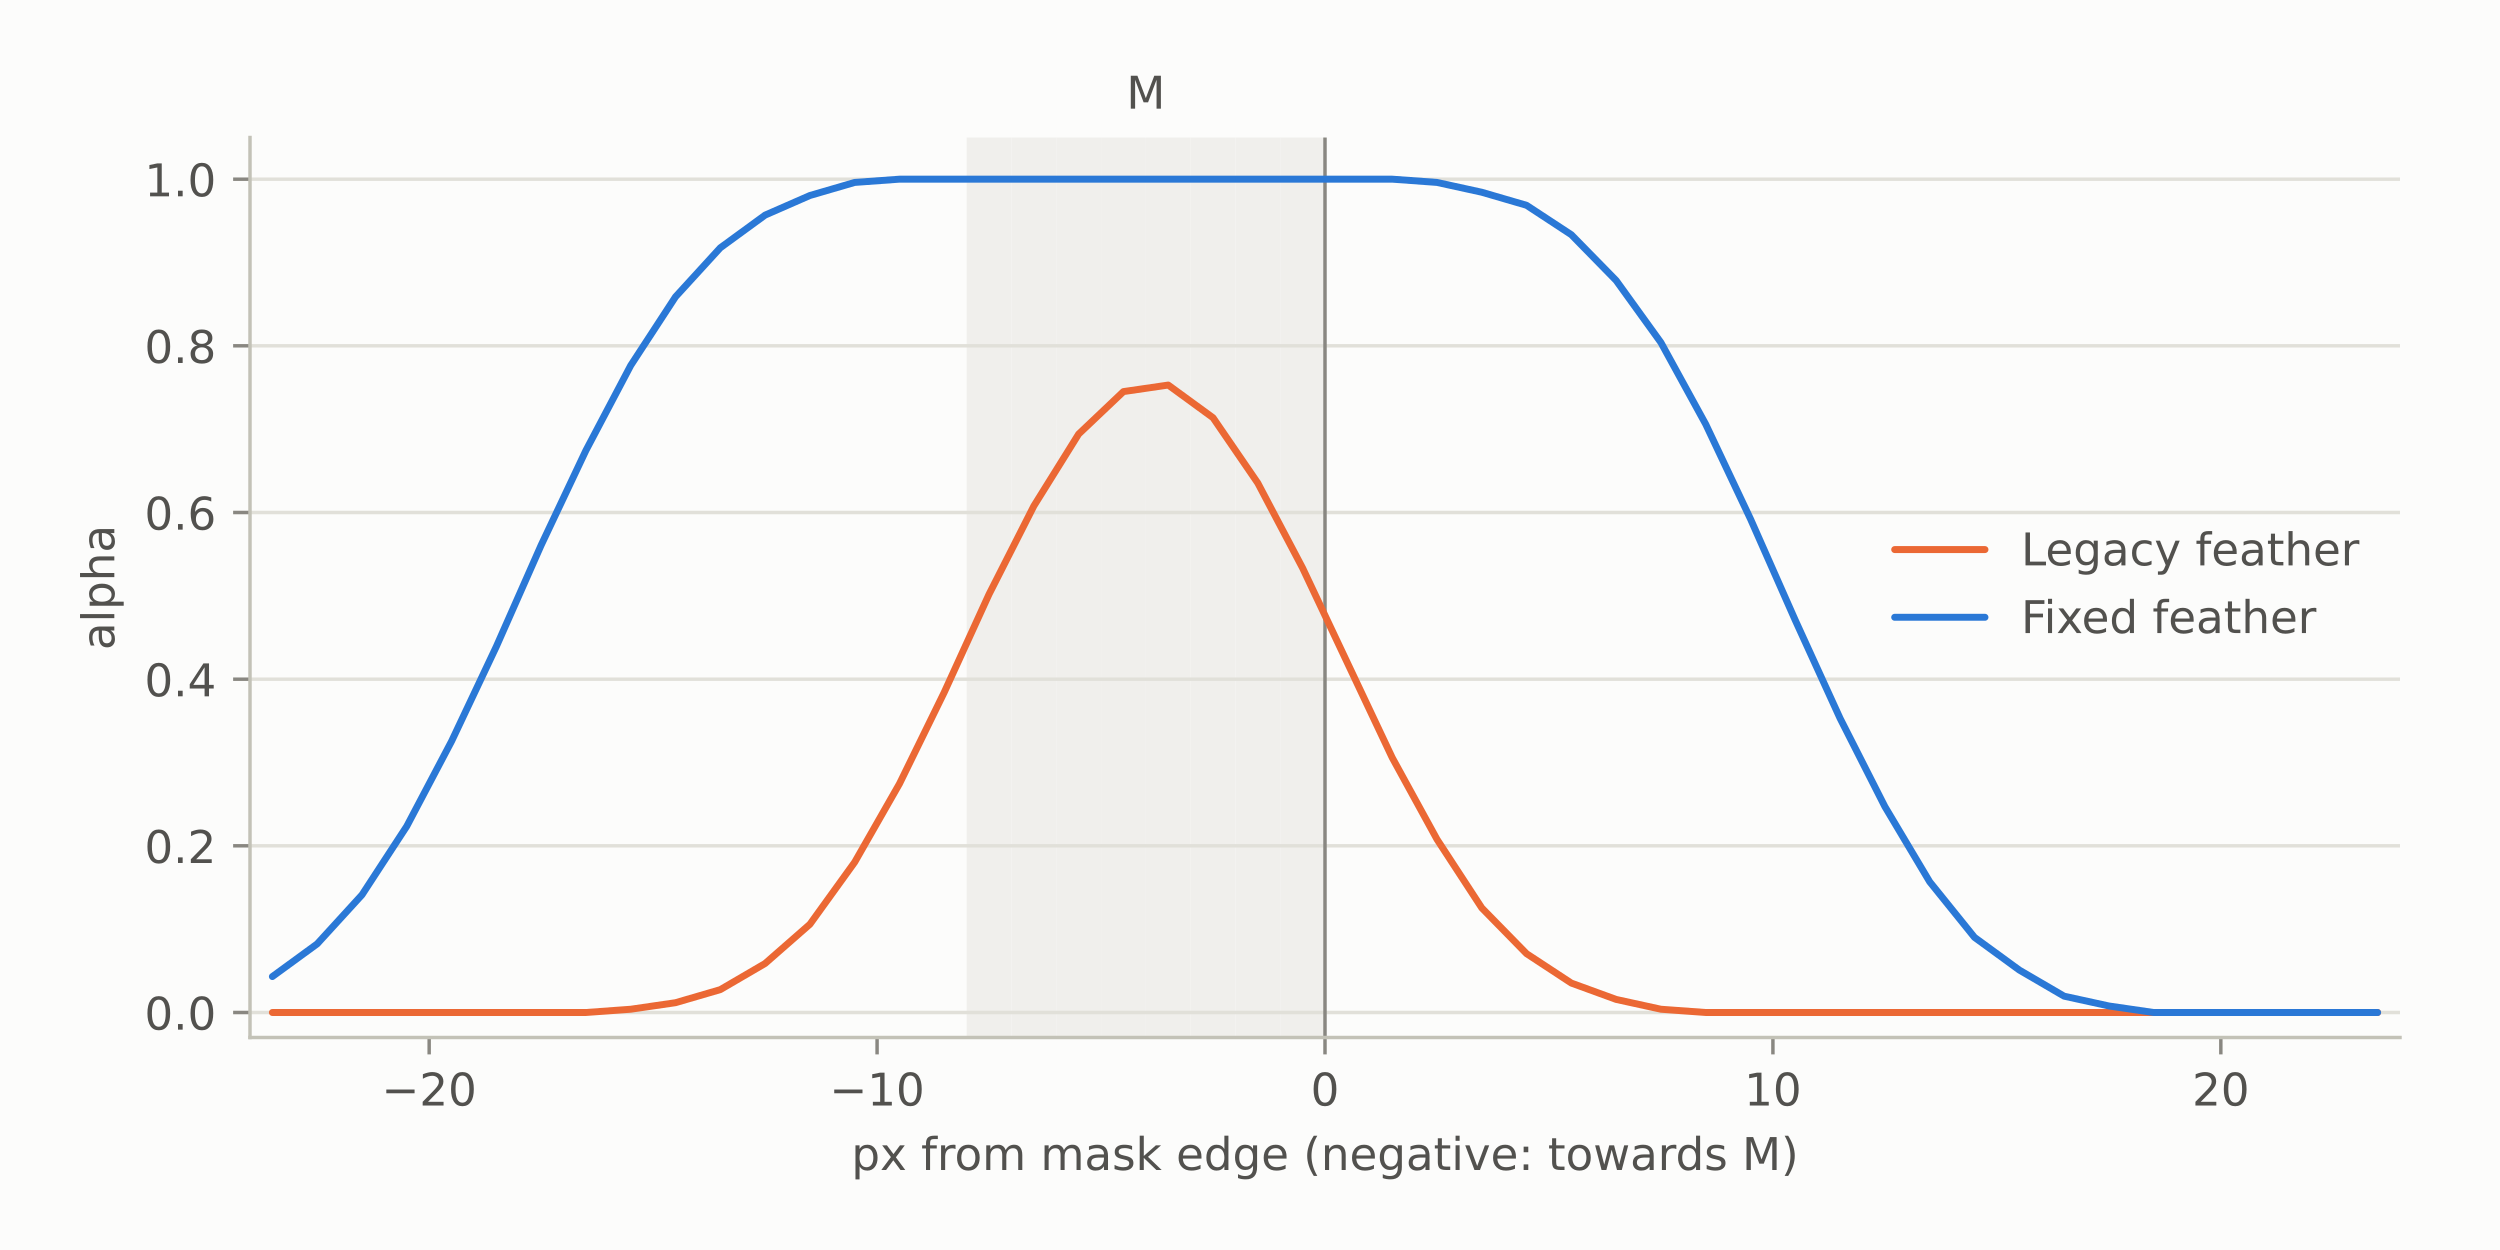
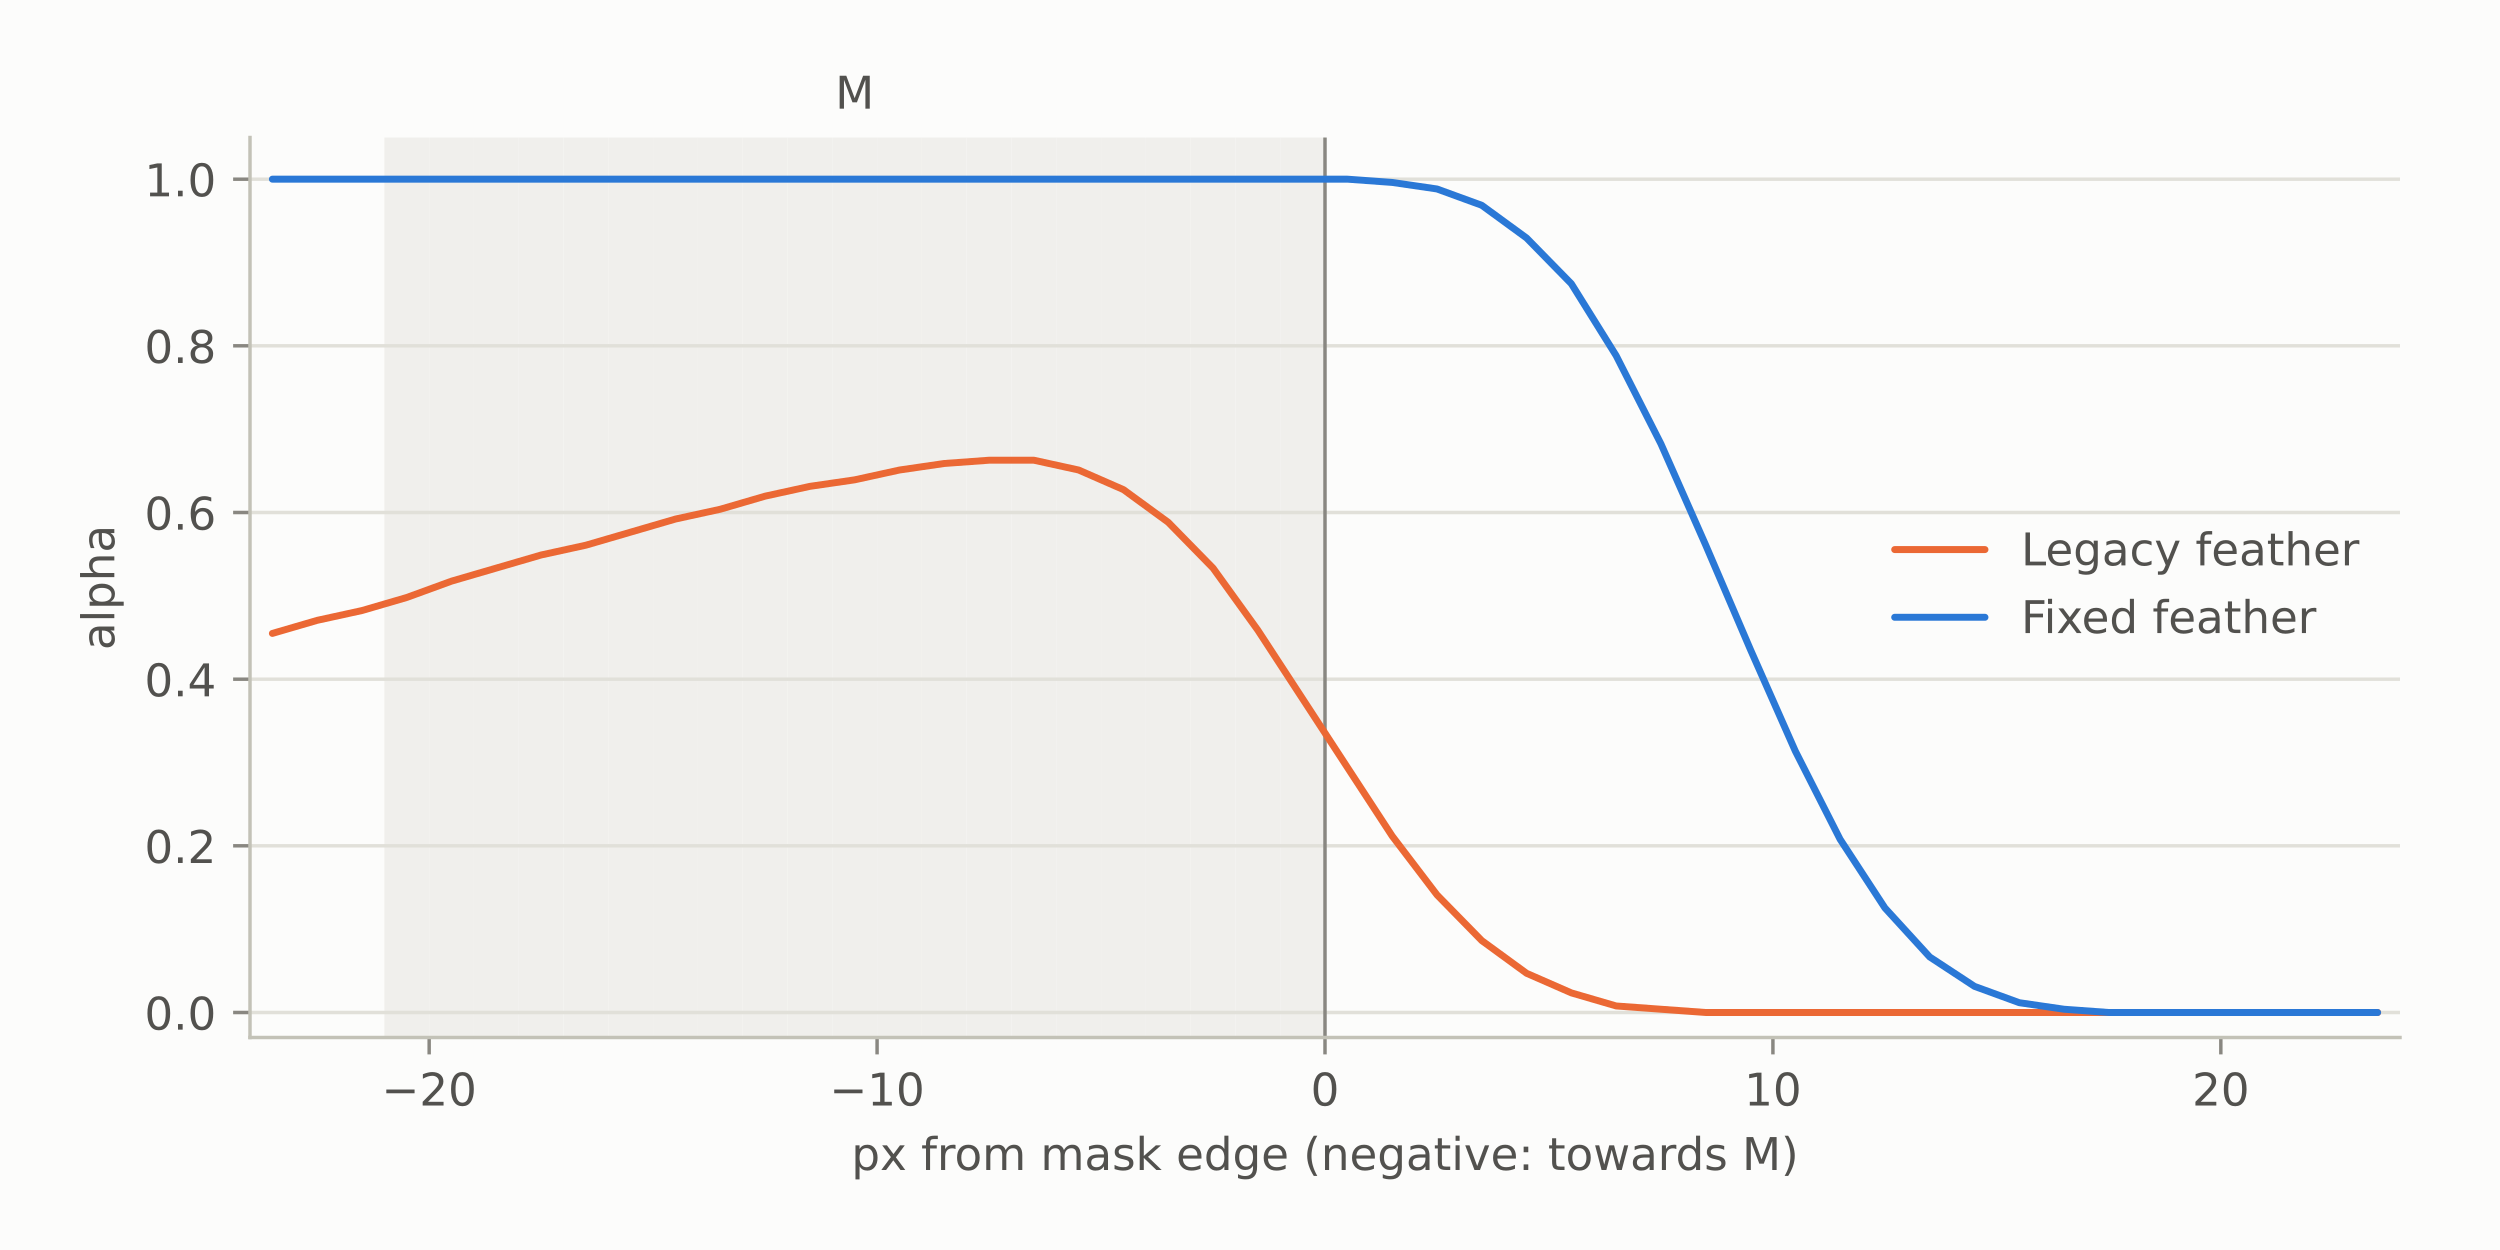
<svg xmlns="http://www.w3.org/2000/svg" xmlns:xlink="http://www.w3.org/1999/xlink" width="518.4pt" height="259.2pt" viewBox="0 0 518.4 259.2" version="1.1">
  <defs>
    <style type="text/css">*{stroke-linejoin: round; stroke-linecap: butt}</style>
  </defs>
  <g id="figure_1">
    <g id="patch_1">
      <path d="M 0 259.2  L 518.4 259.2  L 518.4 0  L 0 0  z " style="fill: #fcfcfb" />
    </g>
    <g id="axes_1">
      <g id="patch_2">
        <path d="M 51.84 215.136  L 497.664 215.136  L 497.664 28.512  L 51.84 28.512  z " style="fill: #fcfcfb" />
      </g>
      <g id="patch_3">
+         <path d="M 79.704 215.136  L 88.992 215.136  L 88.992 28.512  L 79.704 28.512  z " clip-path="url(#pde4b4502f8)" style="fill: #f0efec" />
+       </g>
+       <g id="patch_4">
+         <path d="M 88.992 215.136  L 98.28 215.136  L 98.28 28.512  L 88.992 28.512  z " clip-path="url(#pde4b4502f8)" style="fill: #f0efec" />
+       </g>
+       <g id="patch_5">
+         <path d="M 98.28 215.136  L 107.568 215.136  L 107.568 28.512  L 98.28 28.512  z " clip-path="url(#pde4b4502f8)" style="fill: #f0efec" />
+       </g>
+       <g id="patch_6">
+         <path d="M 107.568 215.136  L 116.856 215.136  L 116.856 28.512  L 107.568 28.512  z " clip-path="url(#pde4b4502f8)" style="fill: #f0efec" />
+       </g>
+       <g id="patch_7">
+         <path d="M 116.856 215.136  L 126.144 215.136  L 126.144 28.512  L 116.856 28.512  z " clip-path="url(#pde4b4502f8)" style="fill: #f0efec" />
+       </g>
+       <g id="patch_8">
+         <path d="M 126.144 215.136  L 135.432 215.136  L 135.432 28.512  L 126.144 28.512  z " clip-path="url(#pde4b4502f8)" style="fill: #f0efec" />
+       </g>
+       <g id="patch_9">
+         <path d="M 135.432 215.136  L 144.72 215.136  L 144.72 28.512  L 135.432 28.512  z " clip-path="url(#pde4b4502f8)" style="fill: #f0efec" />
+       </g>
+       <g id="patch_10">
+         <path d="M 144.72 215.136  L 154.008 215.136  L 154.008 28.512  L 144.72 28.512  z " clip-path="url(#pde4b4502f8)" style="fill: #f0efec" />
+       </g>
+       <g id="patch_11">
+         <path d="M 154.008 215.136  L 163.296 215.136  L 163.296 28.512  L 154.008 28.512  z " clip-path="url(#pde4b4502f8)" style="fill: #f0efec" />
+       </g>
+       <g id="patch_12">
+         <path d="M 163.296 215.136  L 172.584 215.136  L 172.584 28.512  L 163.296 28.512  z " clip-path="url(#pde4b4502f8)" style="fill: #f0efec" />
+       </g>
+       <g id="patch_13">
+         <path d="M 172.584 215.136  L 181.872 215.136  L 181.872 28.512  L 172.584 28.512  z " clip-path="url(#pde4b4502f8)" style="fill: #f0efec" />
+       </g>
+       <g id="patch_14">
+         <path d="M 181.872 215.136  L 191.16 215.136  L 191.16 28.512  L 181.872 28.512  z " clip-path="url(#pde4b4502f8)" style="fill: #f0efec" />
+       </g>
+       <g id="patch_15">
+         <path d="M 191.16 215.136  L 200.448 215.136  L 200.448 28.512  L 191.16 28.512  z " clip-path="url(#pde4b4502f8)" style="fill: #f0efec" />
+       </g>
+       <g id="patch_16">
        <path d="M 200.448 215.136  L 209.736 215.136  L 209.736 28.512  L 200.448 28.512  z " clip-path="url(#pde4b4502f8)" style="fill: #f0efec" />
      </g>
-       <g id="patch_4">
+       <g id="patch_17">
        <path d="M 209.736 215.136  L 219.024 215.136  L 219.024 28.512  L 209.736 28.512  z " clip-path="url(#pde4b4502f8)" style="fill: #f0efec" />
      </g>
-       <g id="patch_5">
+       <g id="patch_18">
        <path d="M 219.024 215.136  L 228.312 215.136  L 228.312 28.512  L 219.024 28.512  z " clip-path="url(#pde4b4502f8)" style="fill: #f0efec" />
      </g>
-       <g id="patch_6">
+       <g id="patch_19">
        <path d="M 228.312 215.136  L 237.6 215.136  L 237.6 28.512  L 228.312 28.512  z " clip-path="url(#pde4b4502f8)" style="fill: #f0efec" />
      </g>
-       <g id="patch_7">
+       <g id="patch_20">
        <path d="M 237.6 215.136  L 246.888 215.136  L 246.888 28.512  L 237.6 28.512  z " clip-path="url(#pde4b4502f8)" style="fill: #f0efec" />
      </g>
-       <g id="patch_8">
+       <g id="patch_21">
        <path d="M 246.888 215.136  L 256.176 215.136  L 256.176 28.512  L 246.888 28.512  z " clip-path="url(#pde4b4502f8)" style="fill: #f0efec" />
      </g>
-       <g id="patch_9">
+       <g id="patch_22">
        <path d="M 256.176 215.136  L 265.464 215.136  L 265.464 28.512  L 256.176 28.512  z " clip-path="url(#pde4b4502f8)" style="fill: #f0efec" />
      </g>
-       <g id="patch_10">
+       <g id="patch_23">
        <path d="M 265.464 215.136  L 274.752 215.136  L 274.752 28.512  L 265.464 28.512  z " clip-path="url(#pde4b4502f8)" style="fill: #f0efec" />
      </g>
      <g id="matplotlib.axis_1">
        <g id="xtick_1">
          <g id="line2d_1">
            <defs>
              <path id="m0e68fad0cd" d="M 0 0  L 0 3.5  " style="stroke: #898781; stroke-width: 0.72" />
            </defs>
            <g>
              <use xlink:href="#m0e68fad0cd" x="88.992" y="215.136" style="fill: #898781; stroke: #898781; stroke-width: 0.72" />
            </g>
          </g>
          <g id="text_1">
            <g style="fill: #52514e" transform="translate(79.11501 229.2474) scale(0.0936 -0.0936)">
              <defs>
                <path id="DejaVuSans-c9c" d="M 678 2272  L 4684 2272  L 4684 1741  L 678 1741  L 678 2272  z " transform="scale(0.015625)" />
                <path id="DejaVuSans-15" d="M 1228 531  L 3431 531  L 3431 0  L 469 0  L 469 531  Q 828 903 1448 1529  Q 2069 2156 2228 2338  Q 2531 2678 2651 2914  Q 2772 3150 2772 3378  Q 2772 3750 2511 3984  Q 2250 4219 1831 4219  Q 1534 4219 1204 4116  Q 875 4013 500 3803  L 500 4441  Q 881 4594 1212 4672  Q 1544 4750 1819 4750  Q 2544 4750 2975 4387  Q 3406 4025 3406 3419  Q 3406 3131 3298 2873  Q 3191 2616 2906 2266  Q 2828 2175 2409 1742  Q 1991 1309 1228 531  z " transform="scale(0.015625)" />
                <path id="DejaVuSans-13" d="M 2034 4250  Q 1547 4250 1301 3770  Q 1056 3291 1056 2328  Q 1056 1369 1301 889  Q 1547 409 2034 409  Q 2525 409 2770 889  Q 3016 1369 3016 2328  Q 3016 3291 2770 3770  Q 2525 4250 2034 4250  z M 2034 4750  Q 2819 4750 3233 4129  Q 3647 3509 3647 2328  Q 3647 1150 3233 529  Q 2819 -91 2034 -91  Q 1250 -91 836 529  Q 422 1150 422 2328  Q 422 3509 836 4129  Q 1250 4750 2034 4750  z " transform="scale(0.015625)" />
              </defs>
              <use xlink:href="#DejaVuSans-c9c" />
              <use xlink:href="#DejaVuSans-15" transform="translate(83.79688 0)" />
              <use xlink:href="#DejaVuSans-13" transform="translate(147.4219 0)" />
            </g>
          </g>
        </g>
        <g id="xtick_2">
          <g id="line2d_2">
            <g>
              <use xlink:href="#m0e68fad0cd" x="181.872" y="215.136" style="fill: #898781; stroke: #898781; stroke-width: 0.72" />
            </g>
          </g>
          <g id="text_2">
            <g style="fill: #52514e" transform="translate(171.995 229.2474) scale(0.0936 -0.0936)">
              <defs>
                <path id="DejaVuSans-14" d="M 794 531  L 1825 531  L 1825 4091  L 703 3866  L 703 4441  L 1819 4666  L 2450 4666  L 2450 531  L 3481 531  L 3481 0  L 794 0  L 794 531  z " transform="scale(0.015625)" />
              </defs>
              <use xlink:href="#DejaVuSans-c9c" />
              <use xlink:href="#DejaVuSans-14" transform="translate(83.79688 0)" />
              <use xlink:href="#DejaVuSans-13" transform="translate(147.4219 0)" />
            </g>
          </g>
        </g>
        <g id="xtick_3">
          <g id="line2d_3">
            <g>
              <use xlink:href="#m0e68fad0cd" x="274.752" y="215.136" style="fill: #898781; stroke: #898781; stroke-width: 0.72" />
            </g>
          </g>
          <g id="text_3">
            <g style="fill: #52514e" transform="translate(271.7744 229.2474) scale(0.0936 -0.0936)">
              <use xlink:href="#DejaVuSans-13" />
            </g>
          </g>
        </g>
        <g id="xtick_4">
          <g id="line2d_4">
            <g>
              <use xlink:href="#m0e68fad0cd" x="367.632" y="215.136" style="fill: #898781; stroke: #898781; stroke-width: 0.72" />
            </g>
          </g>
          <g id="text_4">
            <g style="fill: #52514e" transform="translate(361.6767 229.2474) scale(0.0936 -0.0936)">
              <use xlink:href="#DejaVuSans-14" />
              <use xlink:href="#DejaVuSans-13" transform="translate(63.625 0)" />
            </g>
          </g>
        </g>
        <g id="xtick_5">
          <g id="line2d_5">
            <g>
              <use xlink:href="#m0e68fad0cd" x="460.512" y="215.136" style="fill: #898781; stroke: #898781; stroke-width: 0.72" />
            </g>
          </g>
          <g id="text_5">
            <g style="fill: #52514e" transform="translate(454.5567 229.2474) scale(0.0936 -0.0936)">
              <use xlink:href="#DejaVuSans-15" />
              <use xlink:href="#DejaVuSans-13" transform="translate(63.625 0)" />
            </g>
          </g>
        </g>
        <g id="text_6">
          <g style="fill: #52514e" transform="translate(176.54 242.6081) scale(0.0936 -0.0936)">
            <defs>
              <path id="DejaVuSans-53" d="M 1159 525  L 1159 -1331  L 581 -1331  L 581 3500  L 1159 3500  L 1159 2969  Q 1341 3281 1617 3432  Q 1894 3584 2278 3584  Q 2916 3584 3314 3078  Q 3713 2572 3713 1747  Q 3713 922 3314 415  Q 2916 -91 2278 -91  Q 1894 -91 1617 61  Q 1341 213 1159 525  z M 3116 1747  Q 3116 2381 2855 2742  Q 2594 3103 2138 3103  Q 1681 3103 1420 2742  Q 1159 2381 1159 1747  Q 1159 1113 1420 752  Q 1681 391 2138 391  Q 2594 391 2855 752  Q 3116 1113 3116 1747  z " transform="scale(0.015625)" />
              <path id="DejaVuSans-5b" d="M 3513 3500  L 2247 1797  L 3578 0  L 2900 0  L 1881 1375  L 863 0  L 184 0  L 1544 1831  L 300 3500  L 978 3500  L 1906 2253  L 2834 3500  L 3513 3500  z " transform="scale(0.015625)" />
              <path id="DejaVuSans-3" transform="scale(0.015625)" />
              <path id="DejaVuSans-49" d="M 2375 4863  L 2375 4384  L 1825 4384  Q 1516 4384 1395 4259  Q 1275 4134 1275 3809  L 1275 3500  L 2222 3500  L 2222 3053  L 1275 3053  L 1275 0  L 697 0  L 697 3053  L 147 3053  L 147 3500  L 697 3500  L 697 3744  Q 697 4328 969 4595  Q 1241 4863 1831 4863  L 2375 4863  z " transform="scale(0.015625)" />
              <path id="DejaVuSans-55" d="M 2631 2963  Q 2534 3019 2420 3045  Q 2306 3072 2169 3072  Q 1681 3072 1420 2755  Q 1159 2438 1159 1844  L 1159 0  L 581 0  L 581 3500  L 1159 3500  L 1159 2956  Q 1341 3275 1631 3429  Q 1922 3584 2338 3584  Q 2397 3584 2469 3576  Q 2541 3569 2628 3553  L 2631 2963  z " transform="scale(0.015625)" />
              <path id="DejaVuSans-52" d="M 1959 3097  Q 1497 3097 1228 2736  Q 959 2375 959 1747  Q 959 1119 1226 758  Q 1494 397 1959 397  Q 2419 397 2687 759  Q 2956 1122 2956 1747  Q 2956 2369 2687 2733  Q 2419 3097 1959 3097  z M 1959 3584  Q 2709 3584 3137 3096  Q 3566 2609 3566 1747  Q 3566 888 3137 398  Q 2709 -91 1959 -91  Q 1206 -91 779 398  Q 353 888 353 1747  Q 353 2609 779 3096  Q 1206 3584 1959 3584  z " transform="scale(0.015625)" />
              <path id="DejaVuSans-50" d="M 3328 2828  Q 3544 3216 3844 3400  Q 4144 3584 4550 3584  Q 5097 3584 5394 3201  Q 5691 2819 5691 2113  L 5691 0  L 5113 0  L 5113 2094  Q 5113 2597 4934 2840  Q 4756 3084 4391 3084  Q 3944 3084 3684 2787  Q 3425 2491 3425 1978  L 3425 0  L 2847 0  L 2847 2094  Q 2847 2600 2669 2842  Q 2491 3084 2119 3084  Q 1678 3084 1418 2786  Q 1159 2488 1159 1978  L 1159 0  L 581 0  L 581 3500  L 1159 3500  L 1159 2956  Q 1356 3278 1631 3431  Q 1906 3584 2284 3584  Q 2666 3584 2933 3390  Q 3200 3197 3328 2828  z " transform="scale(0.015625)" />
              <path id="DejaVuSans-44" d="M 2194 1759  Q 1497 1759 1228 1600  Q 959 1441 959 1056  Q 959 750 1161 570  Q 1363 391 1709 391  Q 2188 391 2477 730  Q 2766 1069 2766 1631  L 2766 1759  L 2194 1759  z M 3341 1997  L 3341 0  L 2766 0  L 2766 531  Q 2569 213 2275 61  Q 1981 -91 1556 -91  Q 1019 -91 701 211  Q 384 513 384 1019  Q 384 1609 779 1909  Q 1175 2209 1959 2209  L 2766 2209  L 2766 2266  Q 2766 2663 2505 2880  Q 2244 3097 1772 3097  Q 1472 3097 1187 3025  Q 903 2953 641 2809  L 641 3341  Q 956 3463 1253 3523  Q 1550 3584 1831 3584  Q 2591 3584 2966 3190  Q 3341 2797 3341 1997  z " transform="scale(0.015625)" />
              <path id="DejaVuSans-56" d="M 2834 3397  L 2834 2853  Q 2591 2978 2328 3040  Q 2066 3103 1784 3103  Q 1356 3103 1142 2972  Q 928 2841 928 2578  Q 928 2378 1081 2264  Q 1234 2150 1697 2047  L 1894 2003  Q 2506 1872 2764 1633  Q 3022 1394 3022 966  Q 3022 478 2636 193  Q 2250 -91 1575 -91  Q 1294 -91 989 -36  Q 684 19 347 128  L 347 722  Q 666 556 975 473  Q 1284 391 1588 391  Q 1994 391 2212 530  Q 2431 669 2431 922  Q 2431 1156 2273 1281  Q 2116 1406 1581 1522  L 1381 1569  Q 847 1681 609 1914  Q 372 2147 372 2553  Q 372 3047 722 3315  Q 1072 3584 1716 3584  Q 2034 3584 2315 3537  Q 2597 3491 2834 3397  z " transform="scale(0.015625)" />
              <path id="DejaVuSans-4e" d="M 581 4863  L 1159 4863  L 1159 1991  L 2875 3500  L 3609 3500  L 1753 1863  L 3688 0  L 2938 0  L 1159 1709  L 1159 0  L 581 0  L 581 4863  z " transform="scale(0.015625)" />
              <path id="DejaVuSans-48" d="M 3597 1894  L 3597 1613  L 953 1613  Q 991 1019 1311 708  Q 1631 397 2203 397  Q 2534 397 2845 478  Q 3156 559 3463 722  L 3463 178  Q 3153 47 2828 -22  Q 2503 -91 2169 -91  Q 1331 -91 842 396  Q 353 884 353 1716  Q 353 2575 817 3079  Q 1281 3584 2069 3584  Q 2775 3584 3186 3129  Q 3597 2675 3597 1894  z M 3022 2063  Q 3016 2534 2758 2815  Q 2500 3097 2075 3097  Q 1594 3097 1305 2825  Q 1016 2553 972 2059  L 3022 2063  z " transform="scale(0.015625)" />
              <path id="DejaVuSans-47" d="M 2906 2969  L 2906 4863  L 3481 4863  L 3481 0  L 2906 0  L 2906 525  Q 2725 213 2448 61  Q 2172 -91 1784 -91  Q 1150 -91 751 415  Q 353 922 353 1747  Q 353 2572 751 3078  Q 1150 3584 1784 3584  Q 2172 3584 2448 3432  Q 2725 3281 2906 2969  z M 947 1747  Q 947 1113 1208 752  Q 1469 391 1925 391  Q 2381 391 2643 752  Q 2906 1113 2906 1747  Q 2906 2381 2643 2742  Q 2381 3103 1925 3103  Q 1469 3103 1208 2742  Q 947 2381 947 1747  z " transform="scale(0.015625)" />
              <path id="DejaVuSans-4a" d="M 2906 1791  Q 2906 2416 2648 2759  Q 2391 3103 1925 3103  Q 1463 3103 1205 2759  Q 947 2416 947 1791  Q 947 1169 1205 825  Q 1463 481 1925 481  Q 2391 481 2648 825  Q 2906 1169 2906 1791  z M 3481 434  Q 3481 -459 3084 -895  Q 2688 -1331 1869 -1331  Q 1566 -1331 1297 -1286  Q 1028 -1241 775 -1147  L 775 -588  Q 1028 -725 1275 -790  Q 1522 -856 1778 -856  Q 2344 -856 2625 -561  Q 2906 -266 2906 331  L 2906 616  Q 2728 306 2450 153  Q 2172 0 1784 0  Q 1141 0 747 490  Q 353 981 353 1791  Q 353 2603 747 3093  Q 1141 3584 1784 3584  Q 2172 3584 2450 3431  Q 2728 3278 2906 2969  L 2906 3500  L 3481 3500  L 3481 434  z " transform="scale(0.015625)" />
              <path id="DejaVuSans-b" d="M 1984 4856  Q 1566 4138 1362 3434  Q 1159 2731 1159 2009  Q 1159 1288 1364 580  Q 1569 -128 1984 -844  L 1484 -844  Q 1016 -109 783 600  Q 550 1309 550 2009  Q 550 2706 781 3412  Q 1013 4119 1484 4856  L 1984 4856  z " transform="scale(0.015625)" />
              <path id="DejaVuSans-51" d="M 3513 2113  L 3513 0  L 2938 0  L 2938 2094  Q 2938 2591 2744 2837  Q 2550 3084 2163 3084  Q 1697 3084 1428 2787  Q 1159 2491 1159 1978  L 1159 0  L 581 0  L 581 3500  L 1159 3500  L 1159 2956  Q 1366 3272 1645 3428  Q 1925 3584 2291 3584  Q 2894 3584 3203 3211  Q 3513 2838 3513 2113  z " transform="scale(0.015625)" />
              <path id="DejaVuSans-57" d="M 1172 4494  L 1172 3500  L 2356 3500  L 2356 3053  L 1172 3053  L 1172 1153  Q 1172 725 1289 603  Q 1406 481 1766 481  L 2356 481  L 2356 0  L 1766 0  Q 1100 0 847 248  Q 594 497 594 1153  L 594 3053  L 172 3053  L 172 3500  L 594 3500  L 594 4494  L 1172 4494  z " transform="scale(0.015625)" />
              <path id="DejaVuSans-4c" d="M 603 3500  L 1178 3500  L 1178 0  L 603 0  L 603 3500  z M 603 4863  L 1178 4863  L 1178 4134  L 603 4134  L 603 4863  z " transform="scale(0.015625)" />
              <path id="DejaVuSans-59" d="M 191 3500  L 800 3500  L 1894 563  L 2988 3500  L 3597 3500  L 2284 0  L 1503 0  L 191 3500  z " transform="scale(0.015625)" />
              <path id="DejaVuSans-1d" d="M 750 794  L 1409 794  L 1409 0  L 750 0  L 750 794  z M 750 3309  L 1409 3309  L 1409 2516  L 750 2516  L 750 3309  z " transform="scale(0.015625)" />
              <path id="DejaVuSans-5a" d="M 269 3500  L 844 3500  L 1563 769  L 2278 3500  L 2956 3500  L 3675 769  L 4391 3500  L 4966 3500  L 4050 0  L 3372 0  L 2619 2869  L 1863 0  L 1184 0  L 269 3500  z " transform="scale(0.015625)" />
              <path id="DejaVuSans-30" d="M 628 4666  L 1569 4666  L 2759 1491  L 3956 4666  L 4897 4666  L 4897 0  L 4281 0  L 4281 4097  L 3078 897  L 2444 897  L 1241 4097  L 1241 0  L 628 0  L 628 4666  z " transform="scale(0.015625)" />
              <path id="DejaVuSans-c" d="M 513 4856  L 1013 4856  Q 1481 4119 1714 3412  Q 1947 2706 1947 2009  Q 1947 1309 1714 600  Q 1481 -109 1013 -844  L 513 -844  Q 928 -128 1133 580  Q 1338 1288 1338 2009  Q 1338 2731 1133 3434  Q 928 4138 513 4856  z " transform="scale(0.015625)" />
            </defs>
            <use xlink:href="#DejaVuSans-53" />
            <use xlink:href="#DejaVuSans-5b" transform="translate(63.48438 0)" />
            <use xlink:href="#DejaVuSans-3" transform="translate(122.6719 0)" />
            <use xlink:href="#DejaVuSans-49" transform="translate(154.4531 0)" />
            <use xlink:href="#DejaVuSans-55" transform="translate(189.6562 0)" />
            <use xlink:href="#DejaVuSans-52" transform="translate(228.5625 0)" />
            <use xlink:href="#DejaVuSans-50" transform="translate(289.75 0)" />
            <use xlink:href="#DejaVuSans-3" transform="translate(387.1562 0)" />
            <use xlink:href="#DejaVuSans-50" transform="translate(418.9375 0)" />
            <use xlink:href="#DejaVuSans-44" transform="translate(516.3438 0)" />
            <use xlink:href="#DejaVuSans-56" transform="translate(577.625 0)" />
            <use xlink:href="#DejaVuSans-4e" transform="translate(629.7188 0)" />
            <use xlink:href="#DejaVuSans-3" transform="translate(687.625 0)" />
            <use xlink:href="#DejaVuSans-48" transform="translate(719.4062 0)" />
            <use xlink:href="#DejaVuSans-47" transform="translate(780.9375 0)" />
            <use xlink:href="#DejaVuSans-4a" transform="translate(844.4219 0)" />
            <use xlink:href="#DejaVuSans-48" transform="translate(907.9062 0)" />
            <use xlink:href="#DejaVuSans-3" transform="translate(969.4375 0)" />
            <use xlink:href="#DejaVuSans-b" transform="translate(1001.219 0)" />
            <use xlink:href="#DejaVuSans-51" transform="translate(1040.234 0)" />
            <use xlink:href="#DejaVuSans-48" transform="translate(1103.609 0)" />
            <use xlink:href="#DejaVuSans-4a" transform="translate(1165.141 0)" />
            <use xlink:href="#DejaVuSans-44" transform="translate(1228.625 0)" />
            <use xlink:href="#DejaVuSans-57" transform="translate(1289.906 0)" />
            <use xlink:href="#DejaVuSans-4c" transform="translate(1329.109 0)" />
            <use xlink:href="#DejaVuSans-59" transform="translate(1356.891 0)" />
            <use xlink:href="#DejaVuSans-48" transform="translate(1416.078 0)" />
            <use xlink:href="#DejaVuSans-1d" transform="translate(1477.609 0)" />
            <use xlink:href="#DejaVuSans-3" transform="translate(1511.297 0)" />
            <use xlink:href="#DejaVuSans-57" transform="translate(1543.078 0)" />
            <use xlink:href="#DejaVuSans-52" transform="translate(1582.281 0)" />
            <use xlink:href="#DejaVuSans-5a" transform="translate(1643.469 0)" />
            <use xlink:href="#DejaVuSans-44" transform="translate(1725.25 0)" />
            <use xlink:href="#DejaVuSans-55" transform="translate(1786.531 0)" />
            <use xlink:href="#DejaVuSans-47" transform="translate(1825.891 0)" />
            <use xlink:href="#DejaVuSans-56" transform="translate(1889.375 0)" />
            <use xlink:href="#DejaVuSans-3" transform="translate(1941.469 0)" />
            <use xlink:href="#DejaVuSans-30" transform="translate(1973.25 0)" />
            <use xlink:href="#DejaVuSans-c" transform="translate(2059.531 0)" />
          </g>
        </g>
      </g>
      <g id="matplotlib.axis_2">
        <g id="ytick_1">
          <g id="line2d_6">
            <path d="M 51.84 209.952  L 497.664 209.952  " clip-path="url(#pde4b4502f8)" style="fill: none; stroke: #e1e0d9; stroke-width: 0.72; stroke-linecap: square" />
          </g>
          <g id="line2d_7">
            <defs>
              <path id="m0ae5a5ecd2" d="M 0 0  L -3.5 0  " style="stroke: #898781; stroke-width: 0.72" />
            </defs>
            <g>
              <use xlink:href="#m0ae5a5ecd2" x="51.84" y="209.952" style="fill: #898781; stroke: #898781; stroke-width: 0.72" />
            </g>
          </g>
          <g id="text_7">
            <g style="fill: #52514e" transform="translate(29.95468 213.5077) scale(0.0936 -0.0936)">
              <defs>
                <path id="DejaVuSans-11" d="M 684 794  L 1344 794  L 1344 0  L 684 0  L 684 794  z " transform="scale(0.015625)" />
              </defs>
              <use xlink:href="#DejaVuSans-13" />
              <use xlink:href="#DejaVuSans-11" transform="translate(63.625 0)" />
              <use xlink:href="#DejaVuSans-13" transform="translate(95.40625 0)" />
            </g>
          </g>
        </g>
        <g id="ytick_2">
          <g id="line2d_8">
            <path d="M 51.84 175.392  L 497.664 175.392  " clip-path="url(#pde4b4502f8)" style="fill: none; stroke: #e1e0d9; stroke-width: 0.72; stroke-linecap: square" />
          </g>
          <g id="line2d_9">
            <g>
              <use xlink:href="#m0ae5a5ecd2" x="51.84" y="175.392" style="fill: #898781; stroke: #898781; stroke-width: 0.72" />
            </g>
          </g>
          <g id="text_8">
            <g style="fill: #52514e" transform="translate(29.95468 178.9477) scale(0.0936 -0.0936)">
              <use xlink:href="#DejaVuSans-13" />
              <use xlink:href="#DejaVuSans-11" transform="translate(63.625 0)" />
              <use xlink:href="#DejaVuSans-15" transform="translate(95.40625 0)" />
            </g>
          </g>
        </g>
        <g id="ytick_3">
          <g id="line2d_10">
            <path d="M 51.84 140.832  L 497.664 140.832  " clip-path="url(#pde4b4502f8)" style="fill: none; stroke: #e1e0d9; stroke-width: 0.72; stroke-linecap: square" />
          </g>
          <g id="line2d_11">
            <g>
              <use xlink:href="#m0ae5a5ecd2" x="51.84" y="140.832" style="fill: #898781; stroke: #898781; stroke-width: 0.72" />
            </g>
          </g>
          <g id="text_9">
            <g style="fill: #52514e" transform="translate(29.95468 144.3877) scale(0.0936 -0.0936)">
              <defs>
                <path id="DejaVuSans-17" d="M 2419 4116  L 825 1625  L 2419 1625  L 2419 4116  z M 2253 4666  L 3047 4666  L 3047 1625  L 3713 1625  L 3713 1100  L 3047 1100  L 3047 0  L 2419 0  L 2419 1100  L 313 1100  L 313 1709  L 2253 4666  z " transform="scale(0.015625)" />
              </defs>
              <use xlink:href="#DejaVuSans-13" />
              <use xlink:href="#DejaVuSans-11" transform="translate(63.625 0)" />
              <use xlink:href="#DejaVuSans-17" transform="translate(95.40625 0)" />
            </g>
          </g>
        </g>
        <g id="ytick_4">
          <g id="line2d_12">
            <path d="M 51.84 106.272  L 497.664 106.272  " clip-path="url(#pde4b4502f8)" style="fill: none; stroke: #e1e0d9; stroke-width: 0.72; stroke-linecap: square" />
          </g>
          <g id="line2d_13">
            <g>
              <use xlink:href="#m0ae5a5ecd2" x="51.84" y="106.272" style="fill: #898781; stroke: #898781; stroke-width: 0.72" />
            </g>
          </g>
          <g id="text_10">
            <g style="fill: #52514e" transform="translate(29.95468 109.8277) scale(0.0936 -0.0936)">
              <defs>
                <path id="DejaVuSans-19" d="M 2113 2584  Q 1688 2584 1439 2293  Q 1191 2003 1191 1497  Q 1191 994 1439 701  Q 1688 409 2113 409  Q 2538 409 2786 701  Q 3034 994 3034 1497  Q 3034 2003 2786 2293  Q 2538 2584 2113 2584  z M 3366 4563  L 3366 3988  Q 3128 4100 2886 4159  Q 2644 4219 2406 4219  Q 1781 4219 1451 3797  Q 1122 3375 1075 2522  Q 1259 2794 1537 2939  Q 1816 3084 2150 3084  Q 2853 3084 3261 2657  Q 3669 2231 3669 1497  Q 3669 778 3244 343  Q 2819 -91 2113 -91  Q 1303 -91 875 529  Q 447 1150 447 2328  Q 447 3434 972 4092  Q 1497 4750 2381 4750  Q 2619 4750 2861 4703  Q 3103 4656 3366 4563  z " transform="scale(0.015625)" />
              </defs>
              <use xlink:href="#DejaVuSans-13" />
              <use xlink:href="#DejaVuSans-11" transform="translate(63.625 0)" />
              <use xlink:href="#DejaVuSans-19" transform="translate(95.40625 0)" />
            </g>
          </g>
        </g>
        <g id="ytick_5">
          <g id="line2d_14">
            <path d="M 51.84 71.712  L 497.664 71.712  " clip-path="url(#pde4b4502f8)" style="fill: none; stroke: #e1e0d9; stroke-width: 0.72; stroke-linecap: square" />
          </g>
          <g id="line2d_15">
            <g>
              <use xlink:href="#m0ae5a5ecd2" x="51.84" y="71.712" style="fill: #898781; stroke: #898781; stroke-width: 0.72" />
            </g>
          </g>
          <g id="text_11">
            <g style="fill: #52514e" transform="translate(29.95468 75.2677) scale(0.0936 -0.0936)">
              <defs>
                <path id="DejaVuSans-1b" d="M 2034 2216  Q 1584 2216 1326 1975  Q 1069 1734 1069 1313  Q 1069 891 1326 650  Q 1584 409 2034 409  Q 2484 409 2743 651  Q 3003 894 3003 1313  Q 3003 1734 2745 1975  Q 2488 2216 2034 2216  z M 1403 2484  Q 997 2584 770 2862  Q 544 3141 544 3541  Q 544 4100 942 4425  Q 1341 4750 2034 4750  Q 2731 4750 3128 4425  Q 3525 4100 3525 3541  Q 3525 3141 3298 2862  Q 3072 2584 2669 2484  Q 3125 2378 3379 2068  Q 3634 1759 3634 1313  Q 3634 634 3220 271  Q 2806 -91 2034 -91  Q 1263 -91 848 271  Q 434 634 434 1313  Q 434 1759 690 2068  Q 947 2378 1403 2484  z M 1172 3481  Q 1172 3119 1398 2916  Q 1625 2713 2034 2713  Q 2441 2713 2670 2916  Q 2900 3119 2900 3481  Q 2900 3844 2670 4047  Q 2441 4250 2034 4250  Q 1625 4250 1398 4047  Q 1172 3844 1172 3481  z " transform="scale(0.015625)" />
              </defs>
              <use xlink:href="#DejaVuSans-13" />
              <use xlink:href="#DejaVuSans-11" transform="translate(63.625 0)" />
              <use xlink:href="#DejaVuSans-1b" transform="translate(95.40625 0)" />
            </g>
          </g>
        </g>
        <g id="ytick_6">
          <g id="line2d_16">
            <path d="M 51.84 37.152  L 497.664 37.152  " clip-path="url(#pde4b4502f8)" style="fill: none; stroke: #e1e0d9; stroke-width: 0.72; stroke-linecap: square" />
          </g>
          <g id="line2d_17">
            <g>
              <use xlink:href="#m0ae5a5ecd2" x="51.84" y="37.152" style="fill: #898781; stroke: #898781; stroke-width: 0.72" />
            </g>
          </g>
          <g id="text_12">
            <g style="fill: #52514e" transform="translate(29.95468 40.7077) scale(0.0936 -0.0936)">
              <use xlink:href="#DejaVuSans-14" />
              <use xlink:href="#DejaVuSans-11" transform="translate(63.625 0)" />
              <use xlink:href="#DejaVuSans-13" transform="translate(95.40625 0)" />
            </g>
          </g>
        </g>
        <g id="text_13">
          <g style="fill: #52514e" transform="translate(23.70608 134.7971) rotate(-90) scale(0.0936 -0.0936)">
            <defs>
              <path id="DejaVuSans-4f" d="M 603 4863  L 1178 4863  L 1178 0  L 603 0  L 603 4863  z " transform="scale(0.015625)" />
              <path id="DejaVuSans-4b" d="M 3513 2113  L 3513 0  L 2938 0  L 2938 2094  Q 2938 2591 2744 2837  Q 2550 3084 2163 3084  Q 1697 3084 1428 2787  Q 1159 2491 1159 1978  L 1159 0  L 581 0  L 581 4863  L 1159 4863  L 1159 2956  Q 1366 3272 1645 3428  Q 1925 3584 2291 3584  Q 2894 3584 3203 3211  Q 3513 2838 3513 2113  z " transform="scale(0.015625)" />
            </defs>
            <use xlink:href="#DejaVuSans-44" />
            <use xlink:href="#DejaVuSans-4f" transform="translate(61.28125 0)" />
            <use xlink:href="#DejaVuSans-53" transform="translate(89.0625 0)" />
            <use xlink:href="#DejaVuSans-4b" transform="translate(152.5469 0)" />
            <use xlink:href="#DejaVuSans-44" transform="translate(215.9219 0)" />
          </g>
        </g>
      </g>
      <g id="line2d_18">
        <path d="M 274.752 215.136  L 274.752 28.512  " clip-path="url(#pde4b4502f8)" style="fill: none; stroke: #898781; stroke-width: 0.72; stroke-linecap: square" />
      </g>
-       <g id="patch_11">
+       <g id="patch_24">
        <path d="M 51.84 215.136  L 51.84 28.512  " style="fill: none; stroke: #c3c2b7; stroke-width: 0.72; stroke-linejoin: miter; stroke-linecap: square" />
      </g>
-       <g id="patch_12">
+       <g id="patch_25">
        <path d="M 51.84 215.136  L 497.664 215.136  " style="fill: none; stroke: #c3c2b7; stroke-width: 0.72; stroke-linejoin: miter; stroke-linecap: square" />
      </g>
      <g id="line2d_19">
-         <path d="M 56.484 209.952  L 65.772 209.952  L 75.06 209.952  L 84.348 209.952  L 93.636 209.952  L 102.924 209.952  L 112.212 209.952  L 121.5 209.952  L 130.788 209.274  L 140.076 207.919  L 149.364 205.208  L 158.652 199.787  L 167.94 191.656  L 177.228 178.78  L 186.516 162.517  L 195.804 143.543  L 205.092 123.213  L 214.38 104.917  L 223.668 90.008  L 232.956 81.199  L 242.244 79.844  L 251.532 86.62  L 260.82 100.173  L 270.108 117.792  L 279.396 137.444  L 288.684 157.096  L 297.972 174.037  L 307.26 188.267  L 316.548 197.754  L 325.836 203.853  L 335.124 207.241  L 344.412 209.274  L 353.7 209.952  L 362.988 209.952  L 372.276 209.952  L 381.564 209.952  L 390.852 209.952  L 400.14 209.952  L 409.428 209.952  L 418.716 209.952  L 428.004 209.952  L 437.292 209.952  L 446.58 209.952  L 455.868 209.952  L 465.156 209.952  L 474.444 209.952  L 483.732 209.952  L 493.02 209.952  " clip-path="url(#pde4b4502f8)" style="fill: none; stroke: #eb6834; stroke-width: 1.44; stroke-linecap: round" />
+         <path d="M 56.484 131.345  L 65.772 128.634  L 75.06 126.601  L 84.348 123.891  L 93.636 120.503  L 102.924 117.792  L 112.212 115.081  L 121.5 113.048  L 130.788 110.338  L 140.076 107.627  L 149.364 105.594  L 158.652 102.884  L 167.94 100.851  L 177.228 99.496  L 186.516 97.463  L 195.804 96.107  L 205.092 95.43  L 214.38 95.43  L 223.668 97.463  L 232.956 101.528  L 242.244 108.305  L 251.532 117.792  L 260.82 130.667  L 270.108 144.898  L 279.396 159.128  L 288.684 173.359  L 297.972 185.557  L 307.26 195.044  L 316.548 201.82  L 325.836 205.886  L 335.124 208.597  L 344.412 209.274  L 353.7 209.952  L 362.988 209.952  L 372.276 209.952  L 381.564 209.952  L 390.852 209.952  L 400.14 209.952  L 409.428 209.952  L 418.716 209.952  L 428.004 209.952  L 437.292 209.952  L 446.58 209.952  L 455.868 209.952  L 465.156 209.952  L 474.444 209.952  L 483.732 209.952  L 493.02 209.952  " clip-path="url(#pde4b4502f8)" style="fill: none; stroke: #eb6834; stroke-width: 1.44; stroke-linecap: round" />
      </g>
      <g id="line2d_20">
-         <path d="M 56.484 202.498  L 65.772 195.721  L 75.06 185.557  L 84.348 171.326  L 93.636 153.707  L 102.924 134.056  L 112.212 113.048  L 121.5 93.397  L 130.788 75.778  L 140.076 61.547  L 149.364 51.383  L 158.652 44.606  L 167.94 40.54  L 177.228 37.83  L 186.516 37.152  L 195.804 37.152  L 205.092 37.152  L 214.38 37.152  L 223.668 37.152  L 232.956 37.152  L 242.244 37.152  L 251.532 37.152  L 260.82 37.152  L 270.108 37.152  L 279.396 37.152  L 288.684 37.152  L 297.972 37.83  L 307.26 39.863  L 316.548 42.573  L 325.836 48.672  L 335.124 58.159  L 344.412 71.034  L 353.7 87.976  L 362.988 107.627  L 372.276 128.634  L 381.564 148.964  L 390.852 167.26  L 400.14 182.846  L 409.428 194.366  L 418.716 201.143  L 428.004 206.564  L 437.292 208.597  L 446.58 209.952  L 455.868 209.952  L 465.156 209.952  L 474.444 209.952  L 483.732 209.952  L 493.02 209.952  " clip-path="url(#pde4b4502f8)" style="fill: none; stroke: #2a78d6; stroke-width: 1.44; stroke-linecap: round" />
+         <path d="M 56.484 37.152  L 65.772 37.152  L 75.06 37.152  L 84.348 37.152  L 93.636 37.152  L 102.924 37.152  L 112.212 37.152  L 121.5 37.152  L 130.788 37.152  L 140.076 37.152  L 149.364 37.152  L 158.652 37.152  L 167.94 37.152  L 177.228 37.152  L 186.516 37.152  L 195.804 37.152  L 205.092 37.152  L 214.38 37.152  L 223.668 37.152  L 232.956 37.152  L 242.244 37.152  L 251.532 37.152  L 260.82 37.152  L 270.108 37.152  L 279.396 37.152  L 288.684 37.83  L 297.972 39.185  L 307.26 42.573  L 316.548 49.35  L 325.836 58.837  L 335.124 73.745  L 344.412 92.041  L 353.7 113.048  L 362.988 134.733  L 372.276 155.74  L 381.564 174.037  L 390.852 188.267  L 400.14 198.432  L 409.428 204.531  L 418.716 207.919  L 428.004 209.274  L 437.292 209.952  L 446.58 209.952  L 455.868 209.952  L 465.156 209.952  L 474.444 209.952  L 483.732 209.952  L 493.02 209.952  " clip-path="url(#pde4b4502f8)" style="fill: none; stroke: #2a78d6; stroke-width: 1.44; stroke-linecap: round" />
      </g>
      <g id="text_14">
-         <g style="fill: #52514e" transform="translate(233.562 22.53093) scale(0.0936 -0.0936)">
+         <g style="fill: #52514e" transform="translate(173.19 22.53093) scale(0.0936 -0.0936)">
          <use xlink:href="#DejaVuSans-30" />
        </g>
      </g>
      <g id="legend_1">
        <g id="line2d_21">
          <path d="M 392.883 113.959  L 402.243 113.959  L 411.603 113.959  " style="fill: none; stroke: #eb6834; stroke-width: 1.44; stroke-linecap: round" />
        </g>
        <g id="text_15">
          <g style="fill: #52514e" transform="translate(419.0912 117.2354) scale(0.0936 -0.0936)">
            <defs>
              <path id="DejaVuSans-2f" d="M 628 4666  L 1259 4666  L 1259 531  L 3531 531  L 3531 0  L 628 0  L 628 4666  z " transform="scale(0.015625)" />
              <path id="DejaVuSans-46" d="M 3122 3366  L 3122 2828  Q 2878 2963 2633 3030  Q 2388 3097 2138 3097  Q 1578 3097 1268 2742  Q 959 2388 959 1747  Q 959 1106 1268 751  Q 1578 397 2138 397  Q 2388 397 2633 464  Q 2878 531 3122 666  L 3122 134  Q 2881 22 2623 -34  Q 2366 -91 2075 -91  Q 1284 -91 818 406  Q 353 903 353 1747  Q 353 2603 823 3093  Q 1294 3584 2113 3584  Q 2378 3584 2631 3529  Q 2884 3475 3122 3366  z " transform="scale(0.015625)" />
              <path id="DejaVuSans-5c" d="M 2059 -325  Q 1816 -950 1584 -1140  Q 1353 -1331 966 -1331  L 506 -1331  L 506 -850  L 844 -850  Q 1081 -850 1212 -737  Q 1344 -625 1503 -206  L 1606 56  L 191 3500  L 800 3500  L 1894 763  L 2988 3500  L 3597 3500  L 2059 -325  z " transform="scale(0.015625)" />
            </defs>
            <use xlink:href="#DejaVuSans-2f" />
            <use xlink:href="#DejaVuSans-48" transform="translate(53.96875 0)" />
            <use xlink:href="#DejaVuSans-4a" transform="translate(115.5 0)" />
            <use xlink:href="#DejaVuSans-44" transform="translate(178.9844 0)" />
            <use xlink:href="#DejaVuSans-46" transform="translate(240.2656 0)" />
            <use xlink:href="#DejaVuSans-5c" transform="translate(295.25 0)" />
            <use xlink:href="#DejaVuSans-3" transform="translate(354.4375 0)" />
            <use xlink:href="#DejaVuSans-49" transform="translate(386.2188 0)" />
            <use xlink:href="#DejaVuSans-48" transform="translate(421.4219 0)" />
            <use xlink:href="#DejaVuSans-44" transform="translate(482.9531 0)" />
            <use xlink:href="#DejaVuSans-57" transform="translate(544.2344 0)" />
            <use xlink:href="#DejaVuSans-4b" transform="translate(583.4375 0)" />
            <use xlink:href="#DejaVuSans-48" transform="translate(646.8125 0)" />
            <use xlink:href="#DejaVuSans-55" transform="translate(708.3438 0)" />
          </g>
        </g>
        <g id="line2d_22">
          <path d="M 392.883 128  L 402.243 128  L 411.603 128  " style="fill: none; stroke: #2a78d6; stroke-width: 1.44; stroke-linecap: round" />
        </g>
        <g id="text_16">
          <g style="fill: #52514e" transform="translate(419.0912 131.2761) scale(0.0936 -0.0936)">
            <defs>
              <path id="DejaVuSans-29" d="M 628 4666  L 3309 4666  L 3309 4134  L 1259 4134  L 1259 2759  L 3109 2759  L 3109 2228  L 1259 2228  L 1259 0  L 628 0  L 628 4666  z " transform="scale(0.015625)" />
            </defs>
            <use xlink:href="#DejaVuSans-29" />
            <use xlink:href="#DejaVuSans-4c" transform="translate(50.23438 0)" />
            <use xlink:href="#DejaVuSans-5b" transform="translate(78.01562 0)" />
            <use xlink:href="#DejaVuSans-48" transform="translate(134.125 0)" />
            <use xlink:href="#DejaVuSans-47" transform="translate(195.6562 0)" />
            <use xlink:href="#DejaVuSans-3" transform="translate(259.1406 0)" />
            <use xlink:href="#DejaVuSans-49" transform="translate(290.9219 0)" />
            <use xlink:href="#DejaVuSans-48" transform="translate(326.125 0)" />
            <use xlink:href="#DejaVuSans-44" transform="translate(387.6562 0)" />
            <use xlink:href="#DejaVuSans-57" transform="translate(448.9375 0)" />
            <use xlink:href="#DejaVuSans-4b" transform="translate(488.1406 0)" />
            <use xlink:href="#DejaVuSans-48" transform="translate(551.5156 0)" />
            <use xlink:href="#DejaVuSans-55" transform="translate(613.0469 0)" />
          </g>
        </g>
      </g>
    </g>
  </g>
  <defs>
    <clipPath id="pde4b4502f8">
      <rect x="51.84" y="28.512" width="445.824" height="186.624" />
    </clipPath>
  </defs>
</svg>
